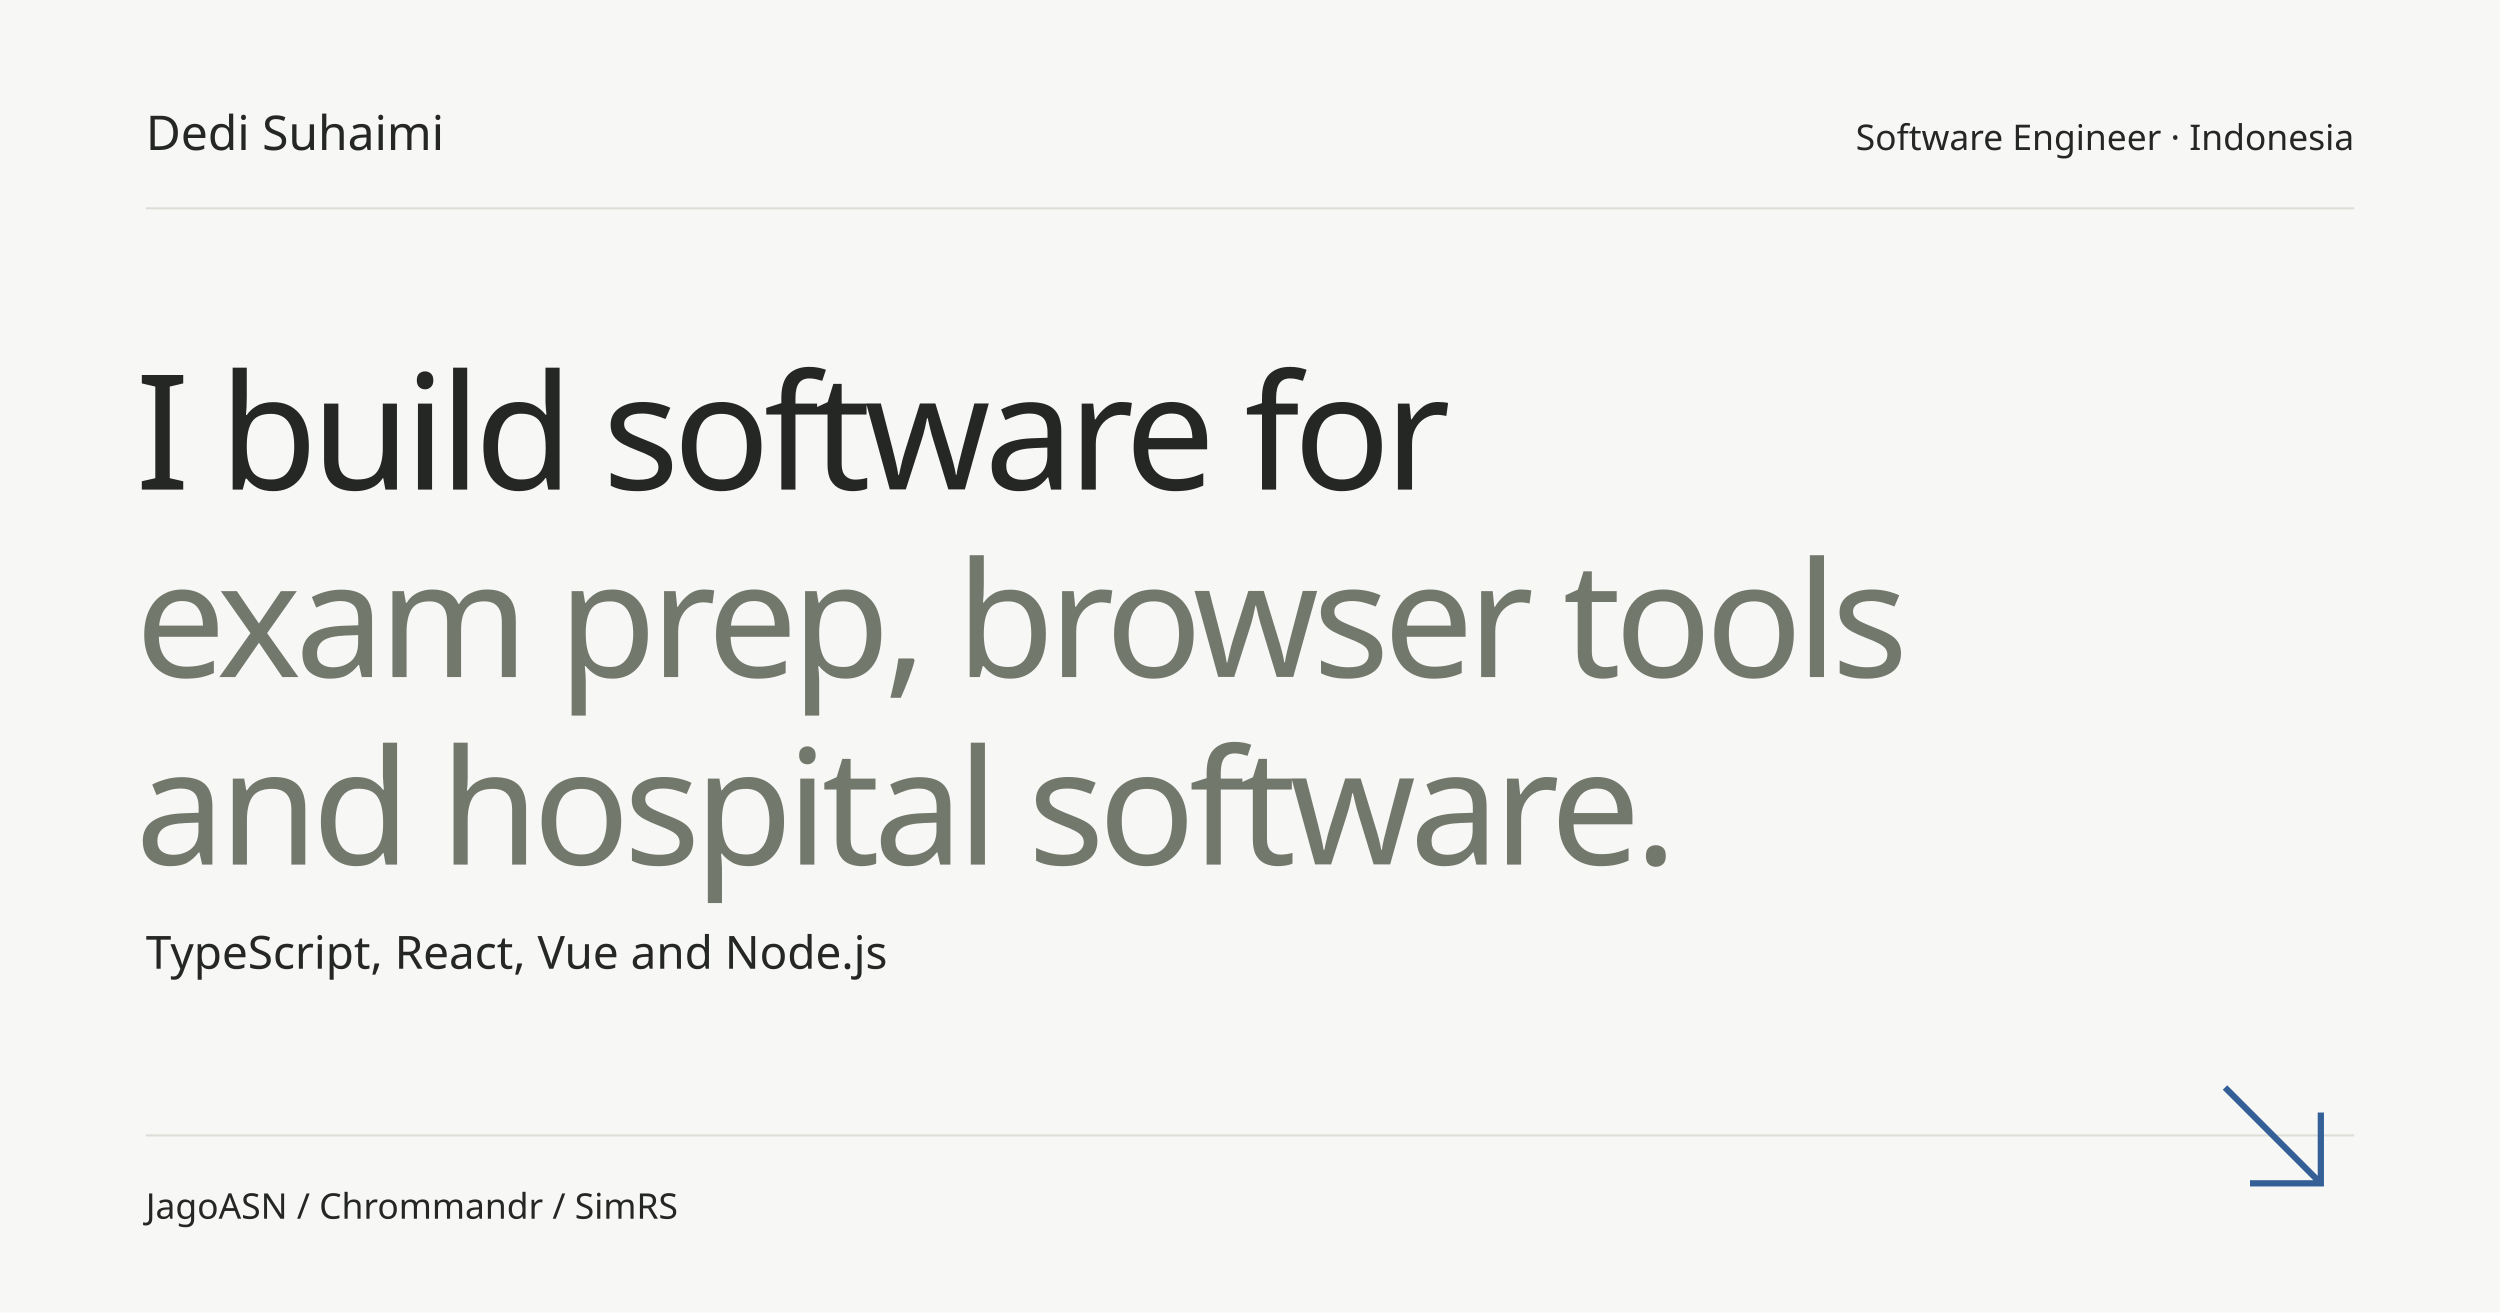
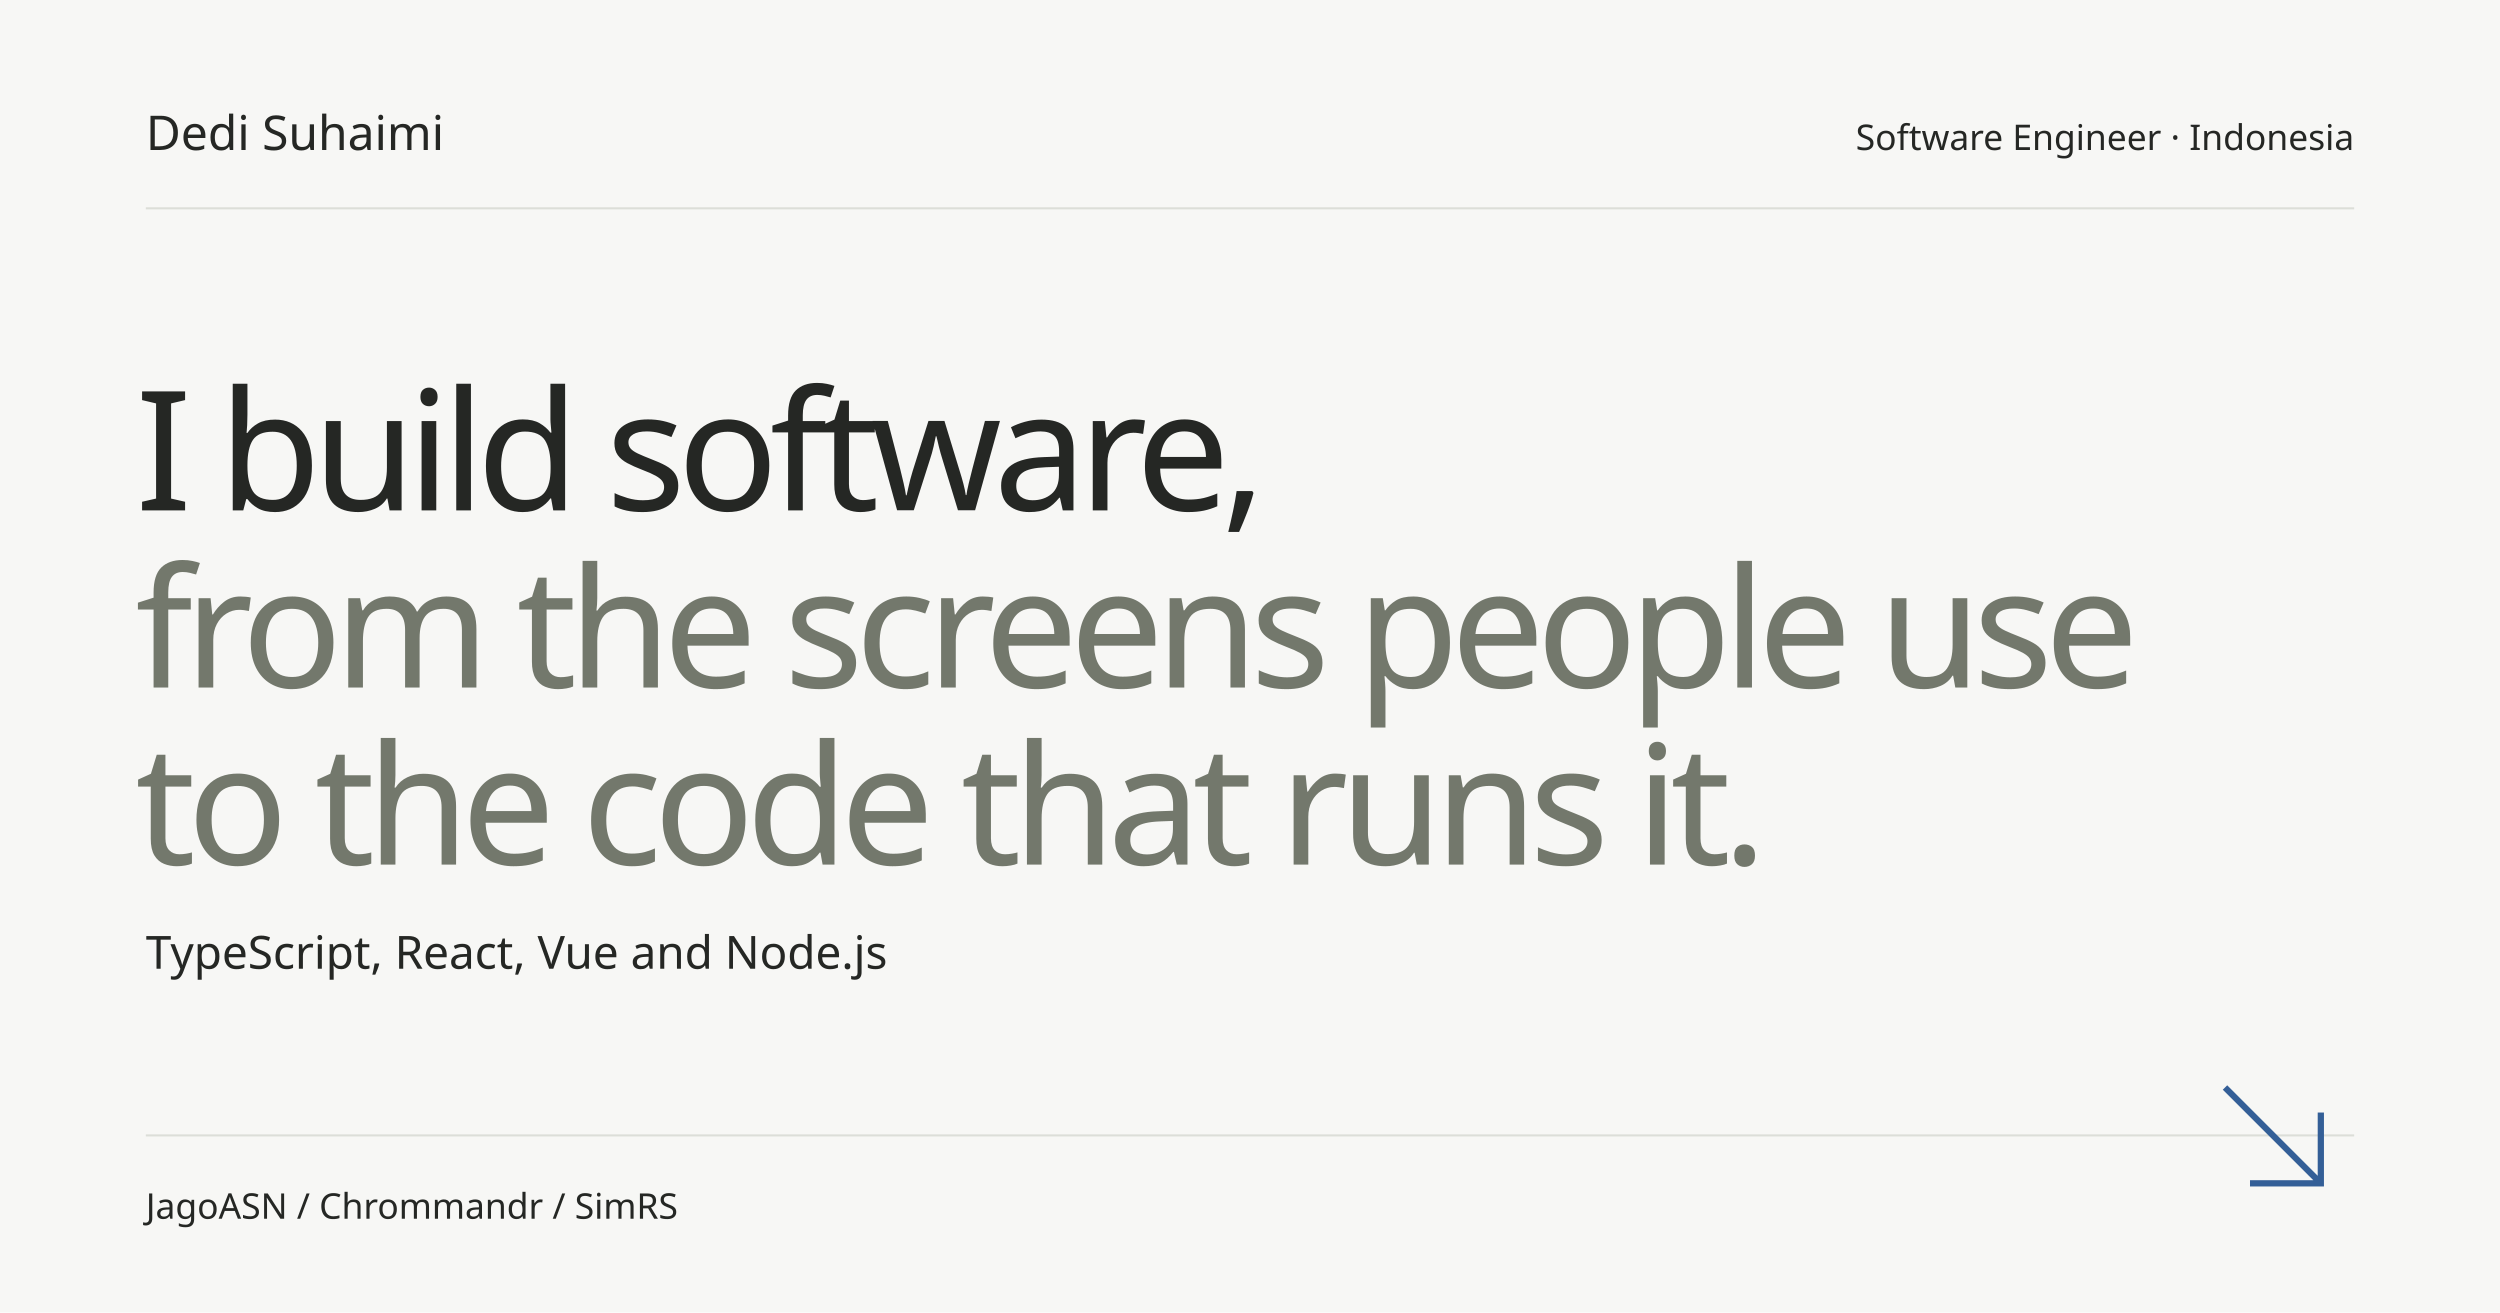
<svg xmlns="http://www.w3.org/2000/svg" width="1200" height="630" viewBox="0 0 1200 630">
  <rect width="1200" height="630" fill="#f7f7f5" />
  <path d="M70 100H1130M70 545H1130" stroke="#dcded8" />
  <g fill="#252724" font-family="sans-serif">
    <text x="70" y="72" font-size="23">Dedi Suhaimi</text>
    <text x="1130" y="72" text-anchor="end" font-size="17">Software Engineer · Indonesia</text>
-     <text x="65" y="235" font-size="77" letter-spacing="-3">I build software for</text>
-     <text x="65" y="325" font-size="77" letter-spacing="-3" fill="#73786c">exam prep, browser tools</text>
-     <text x="65" y="415" font-size="77" letter-spacing="-3" fill="#73786c">and hospital software.</text>
+     <text x="65" y="245" font-size="80" letter-spacing="-4">I build software,</text>
+     <text x="65" y="330" font-size="80" letter-spacing="-4" fill="#73786c">from the screens people use</text>
+     <text x="65" y="415" font-size="80" letter-spacing="-4" fill="#73786c">to the code that runs it.</text>
    <text x="70" y="465" font-size="22">TypeScript, React, Vue and Node.js</text>
    <text x="70" y="585" font-size="17">JagoASN / Chrommandr / SimRS</text>
  </g>
  <path d="M1080 568h34v-34m0 34-46-46" fill="none" stroke="#345f97" stroke-width="3" />
</svg>
